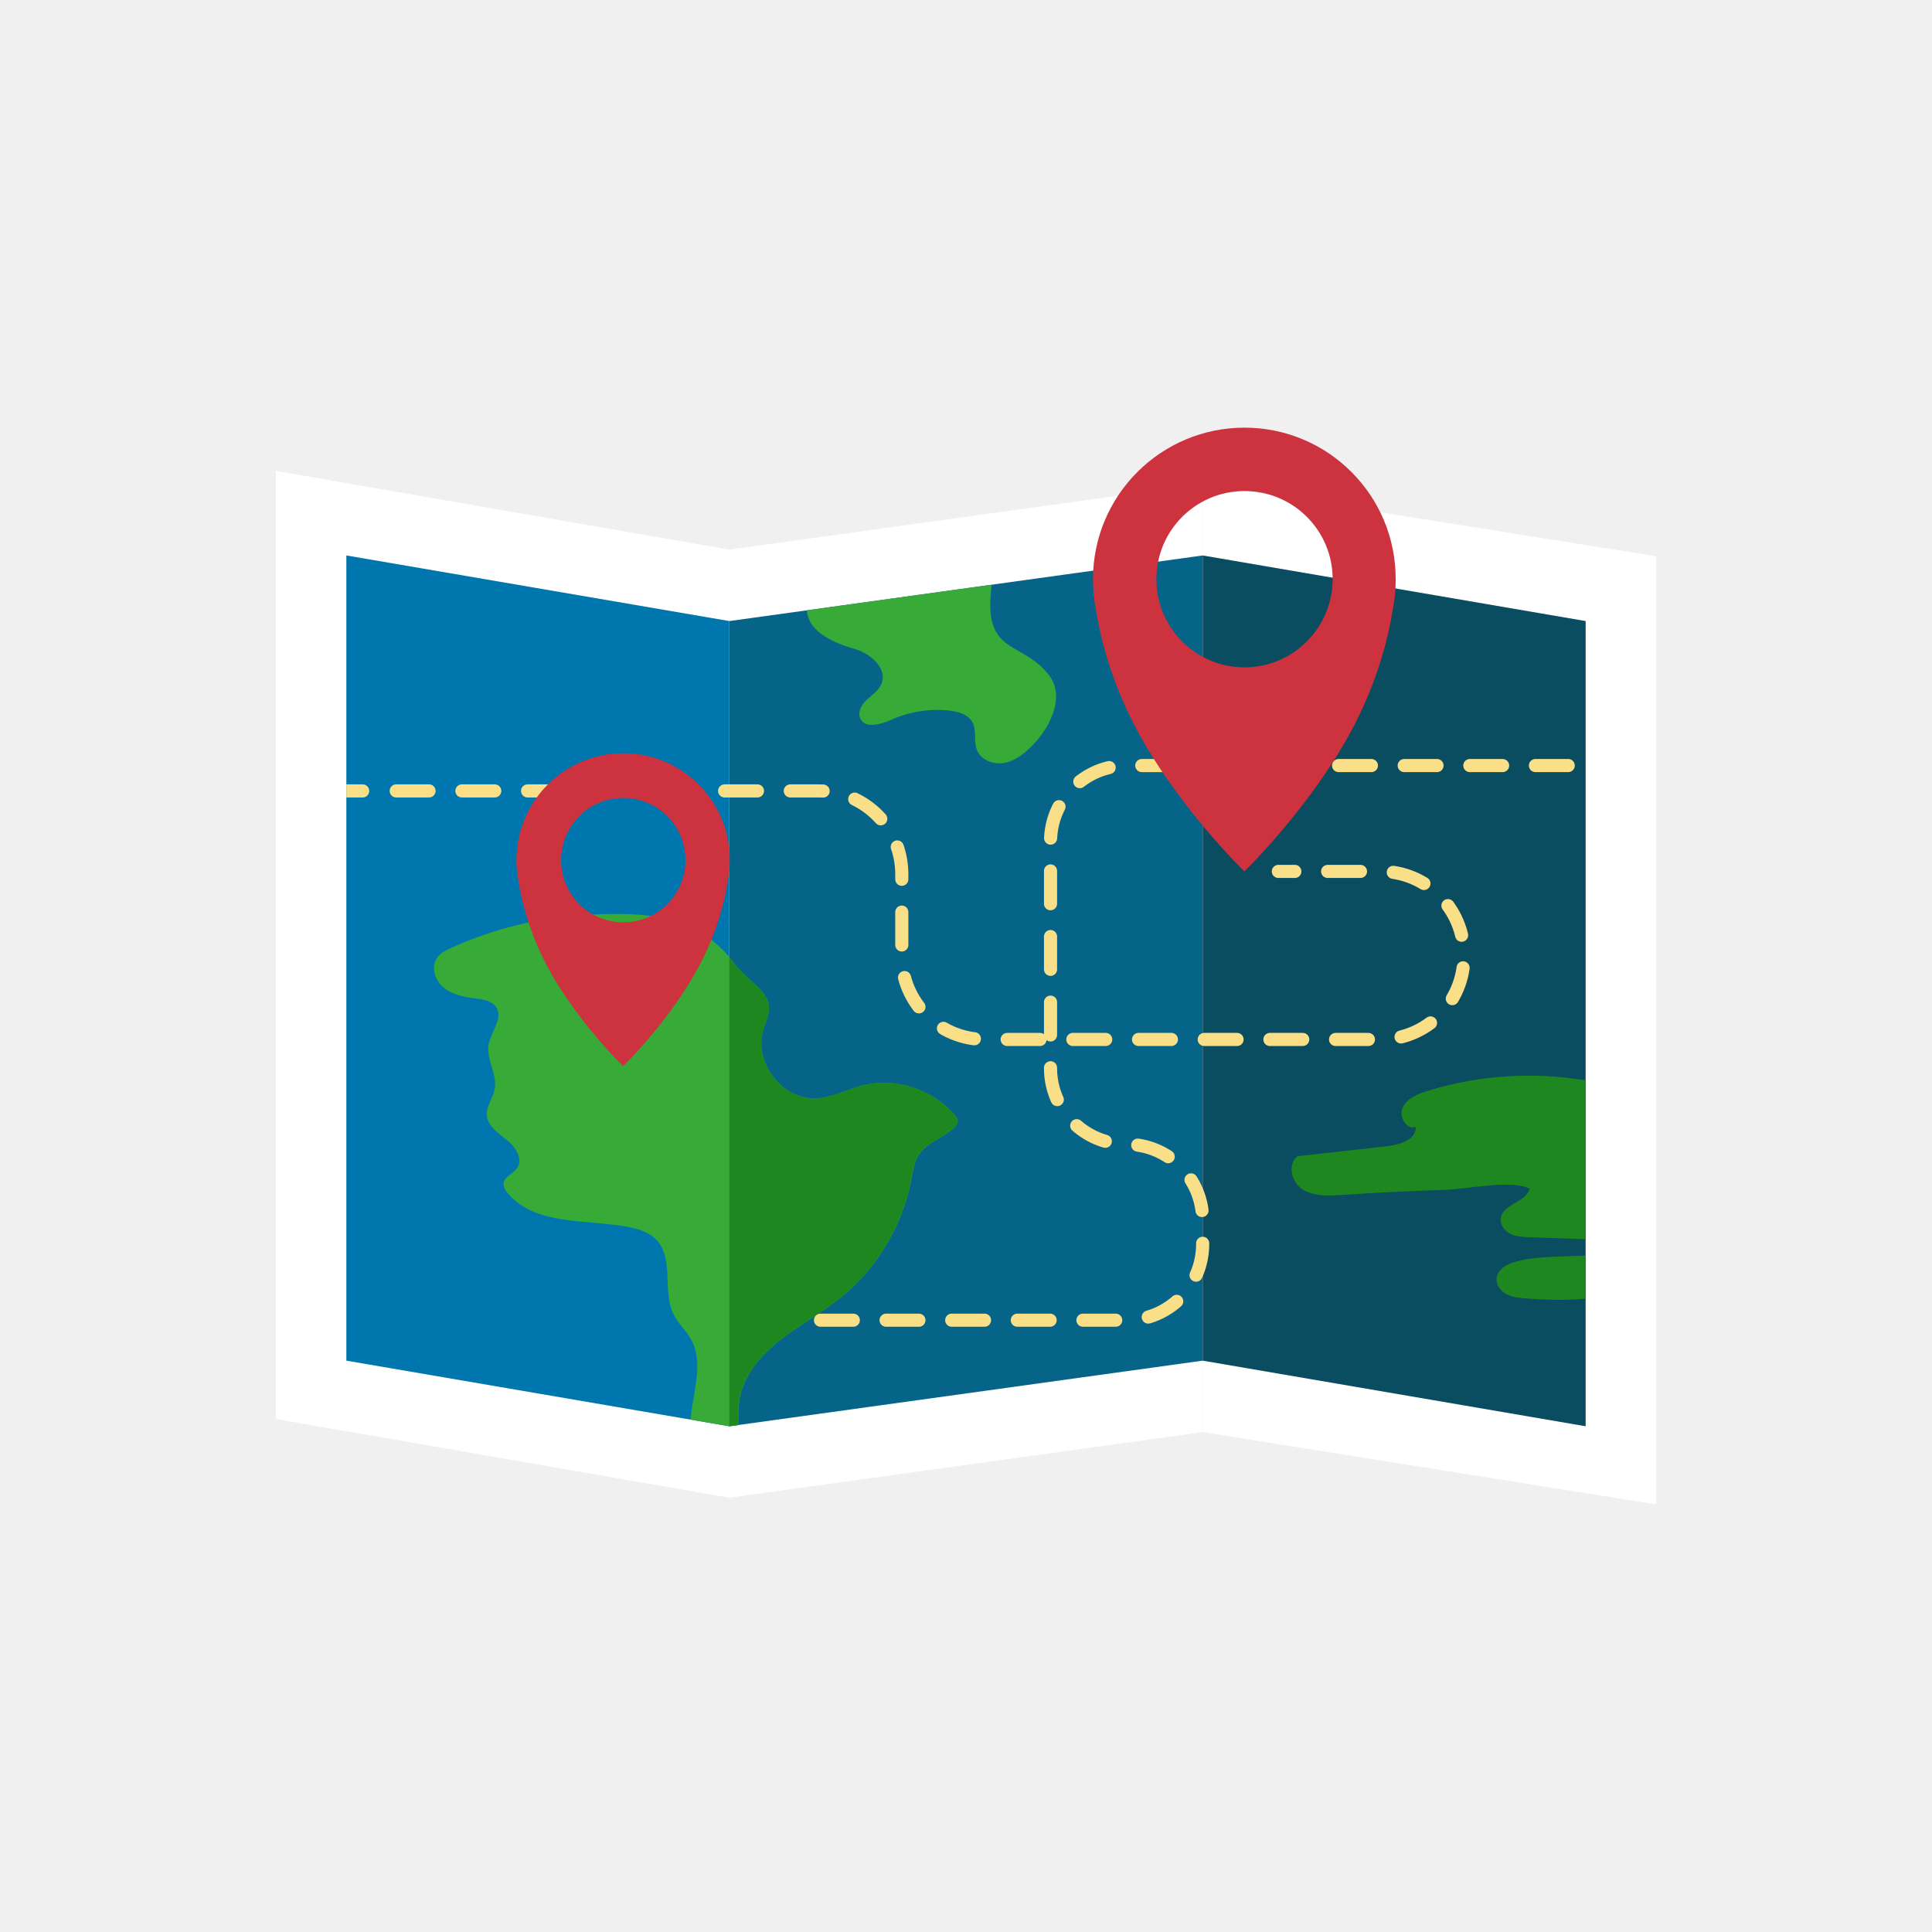
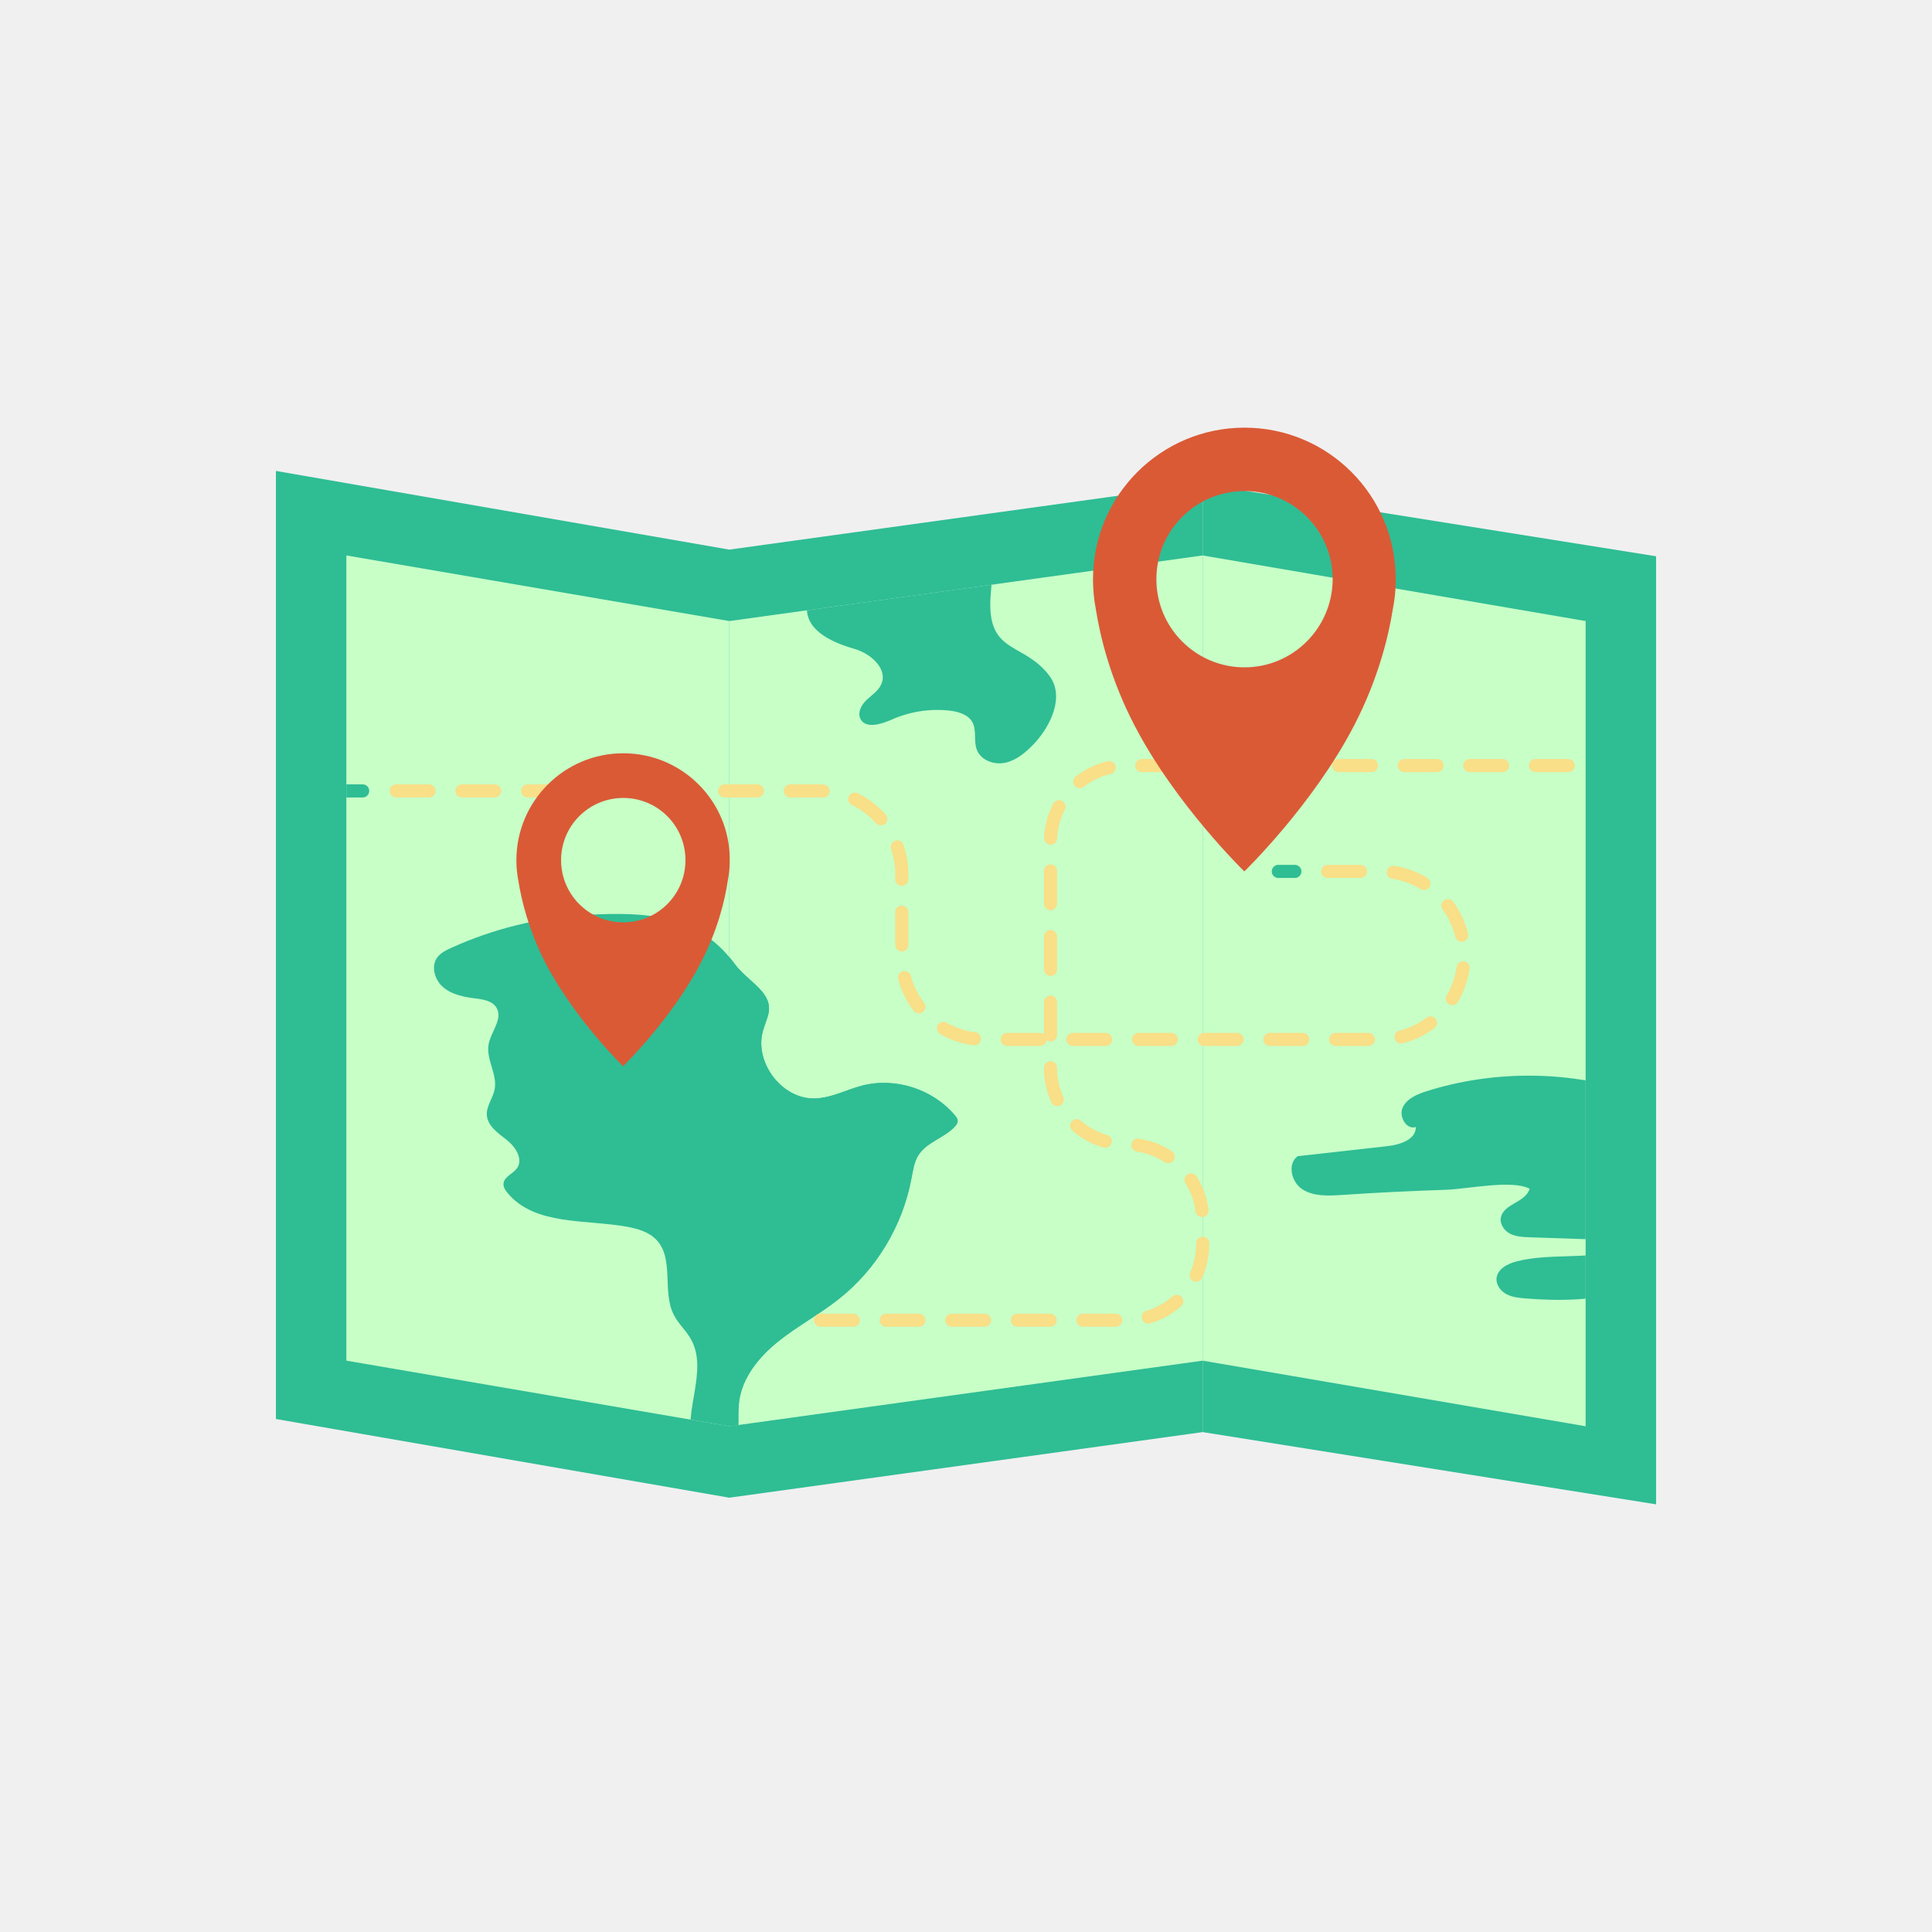
<svg xmlns="http://www.w3.org/2000/svg" xmlns:xlink="http://www.w3.org/1999/xlink" version="1.1" id="Layer_1" x="0" y="0" viewBox="0 0 960 960" style="enable-background:new 0 0 960 960" xml:space="preserve">
  <style>
-         .st0{fill:#fff}.st9{fill:none;stroke:#f8df88;stroke-width:6.52;stroke-linecap:round;stroke-miterlimit:10}.st12{fill:#cc333f}
+         .st0{fill:#2FBD94FF}.st9{fill:none;stroke:#2FBD94FF;stroke-width:6.52;stroke-linecap:round;stroke-miterlimit:10}.st12{fill:#DA5A36}
    </style>
  <g id="Layer_1_1_">
    <path class="st0" d="m362.4 744.2-225.3-39.1V234l225.3 39.1zM597.6 711.6l-235.2 32.6V273.1l235.2-32.6z" />
    <path class="st0" d="m822.9 747.5-225.3-35.9V240.5l225.3 35.9z" />
-     <path style="fill:#0076ae" d="m362.4 708.7-190.3-32.6V276l190.3 32.6z" />
-     <path style="fill:#066489" d="m597.6 676.1-235.2 32.6V308.6L597.6 276z" />
-     <path style="fill:#0a4c60" d="m787.9 708.7-190.3-32.6V276l190.3 32.6z" />
+     <path style="fill:#C7FFC7" d="m362.4 708.7-190.3-32.6V276l190.3 32.6z" />
+     <path style="fill:#C7FFC7" d="m597.6 676.1-235.2 32.6V308.6L597.6 276z" />
+     <path style="fill:#C7FFC7" d="m787.9 708.7-190.3-32.6V276l190.3 32.6z" />
    <defs>
      <path id="SVGID_1_" d="m597.6 276-235.2 32.6L172.1 276v400.1l190.3 32.6 235.2-32.6 190.3 32.6V308.6z" />
    </defs>
    <clipPath id="SVGID_2_">
      <use xlink:href="#SVGID_1_" style="overflow:visible" />
    </clipPath>
-     <path d="M224 471.1c-2.5 1.1-5 2.4-6.7 4.6-3.3 4.5-1.3 11.4 3.1 15 4.3 3.6 10.2 4.7 15.7 5.4 4 .5 8.7 1.2 10.7 4.8 3.1 5.5-2.8 11.7-4 17.9-1.4 7.5 4.4 14.9 3 22.4-.8 4.4-4.2 8.4-3.9 12.9.4 5.5 5.7 9 10 12.4s8.2 9.5 5 14c-2 2.8-6.3 4.1-6.7 7.5-.2 1.8.9 3.5 2.1 4.9 13.6 16.2 38.7 12.9 59.5 16.7 5.3 1 10.7 2.6 14.4 6.5 8.9 9.4 2.7 25.7 8.6 37.2 2.2 4.4 6.1 7.8 8.5 12.1 8.8 15.6-4 35.6.8 52.8 1 3.6 3 7.3 6.4 8.8 6.3 2.8 13.4-3.3 15.3-10 1.9-6.6.6-13.7 1.5-20.6 1.6-12.1 10-22.3 19.5-29.9 9.5-7.6 20.4-13.4 30-21 18.7-14.7 31.7-36.4 36.1-59.8.8-4 1.3-8.3 3.5-11.7 4.1-6.5 12.7-8.5 18-14.1.8-.8 1.5-1.9 1.5-3 0-1-.7-1.9-1.4-2.7-11-13-29.6-19-46-14.8-7.7 2-15 6-23 6.4-15 .8-28-14.2-27.2-28.8.5-9.3 7.3-14.3 1.5-22.8-3.5-5.1-10.4-9.4-14.5-14.9-18.3-25.1-44.1-26.3-73.8-24.7-23.2 1.2-46.3 6.8-67.5 16.5z" style="clip-path:url(#SVGID_2_);fill:#37aa37" />
+     <path d="M224 471.1c-2.5 1.1-5 2.4-6.7 4.6-3.3 4.5-1.3 11.4 3.1 15 4.3 3.6 10.2 4.7 15.7 5.4 4 .5 8.7 1.2 10.7 4.8 3.1 5.5-2.8 11.7-4 17.9-1.4 7.5 4.4 14.9 3 22.4-.8 4.4-4.2 8.4-3.9 12.9.4 5.5 5.7 9 10 12.4s8.2 9.5 5 14c-2 2.8-6.3 4.1-6.7 7.5-.2 1.8.9 3.5 2.1 4.9 13.6 16.2 38.7 12.9 59.5 16.7 5.3 1 10.7 2.6 14.4 6.5 8.9 9.4 2.7 25.7 8.6 37.2 2.2 4.4 6.1 7.8 8.5 12.1 8.8 15.6-4 35.6.8 52.8 1 3.6 3 7.3 6.4 8.8 6.3 2.8 13.4-3.3 15.3-10 1.9-6.6.6-13.7 1.5-20.6 1.6-12.1 10-22.3 19.5-29.9 9.5-7.6 20.4-13.4 30-21 18.7-14.7 31.7-36.4 36.1-59.8.8-4 1.3-8.3 3.5-11.7 4.1-6.5 12.7-8.5 18-14.1.8-.8 1.5-1.9 1.5-3 0-1-.7-1.9-1.4-2.7-11-13-29.6-19-46-14.8-7.7 2-15 6-23 6.4-15 .8-28-14.2-27.2-28.8.5-9.3 7.3-14.3 1.5-22.8-3.5-5.1-10.4-9.4-14.5-14.9-18.3-25.1-44.1-26.3-73.8-24.7-23.2 1.2-46.3 6.8-67.5 16.5z" style="clip-path:url(#SVGID_2_);fill:#2FBD94FF" />
    <defs>
      <path id="SVGID_3_" d="m597.6 276-235.2 32.6L172.1 276v400.1l190.3 32.6 235.2-32.6 190.3 32.6V308.6z" />
    </defs>
    <clipPath id="SVGID_4_">
      <use xlink:href="#SVGID_3_" style="overflow:visible" />
    </clipPath>
-     <path d="M809.6 542c-32.6-10.1-68.2-10-100.7.2-4.7 1.5-9.8 3.6-11.9 8.1-2.1 4.5 1.9 11.3 6.5 9.7.2 6.2-7.8 8.8-14 9.5-14.9 1.7-29.8 3.3-44.7 5-5.3 3.9-3.1 13 2.4 16.5s12.6 3.2 19.1 2.8c17.3-1.2 34.7-2 52.1-2.6 10.5-.3 32.9-5.2 41.7-.5-2.4 7.1-12.7 7.2-14.3 14.2-.7 3.2 1.6 6.6 4.5 8.1 3 1.5 6.4 1.7 9.8 1.8 10.9.4 21.7.7 32.6 1.1 1.3 0 2.8.2 3.7 1.1 1.3 1.4.7 3.9-.8 5.1s-3.6 1.4-5.5 1.6c-12.1.9-24.4.1-36.2 3-4.6 1.1-9.9 3.8-10.3 8.6-.2 3.2 2.1 6.3 5 7.8s6.2 1.8 9.5 2.1c18.2 1.4 33.2.9 50.5-3.5 18-4.6 36.1.6 37.9-23.4 1.5-20.4-.9-41.1-7.1-60.6-1.9-6-6.4-13.1-12.4-11.4" style="clip-path:url(#SVGID_4_);fill:#1f871f" />
+     <path d="M809.6 542c-32.6-10.1-68.2-10-100.7.2-4.7 1.5-9.8 3.6-11.9 8.1-2.1 4.5 1.9 11.3 6.5 9.7.2 6.2-7.8 8.8-14 9.5-14.9 1.7-29.8 3.3-44.7 5-5.3 3.9-3.1 13 2.4 16.5s12.6 3.2 19.1 2.8c17.3-1.2 34.7-2 52.1-2.6 10.5-.3 32.9-5.2 41.7-.5-2.4 7.1-12.7 7.2-14.3 14.2-.7 3.2 1.6 6.6 4.5 8.1 3 1.5 6.4 1.7 9.8 1.8 10.9.4 21.7.7 32.6 1.1 1.3 0 2.8.2 3.7 1.1 1.3 1.4.7 3.9-.8 5.1s-3.6 1.4-5.5 1.6c-12.1.9-24.4.1-36.2 3-4.6 1.1-9.9 3.8-10.3 8.6-.2 3.2 2.1 6.3 5 7.8s6.2 1.8 9.5 2.1c18.2 1.4 33.2.9 50.5-3.5 18-4.6 36.1.6 37.9-23.4 1.5-20.4-.9-41.1-7.1-60.6-1.9-6-6.4-13.1-12.4-11.4" style="clip-path:url(#SVGID_4_);fill:#2FBD94FF" />
    <defs>
      <path id="SVGID_5_" d="m597.6 276-235.2 32.6L172.1 276v400.1l190.3 32.6 235.2-32.6 190.3 32.6V308.6z" />
    </defs>
    <clipPath id="SVGID_6_">
      <use xlink:href="#SVGID_5_" style="overflow:visible" />
    </clipPath>
-     <path d="M424.5 322.4c8.1 2.3 16.8 9.9 13.4 17.6-1.4 3.2-4.6 5.3-7.2 7.7-2.6 2.4-4.7 6.2-3.2 9.4 2.5 5.2 10.3 2.8 15.5.5 9-4 19-5.6 28.8-4.5 4.4.5 9.3 1.9 11.4 5.8 2.2 4.1.5 9.4 2.2 13.7 2 5.2 8.6 7.6 14.1 6.4s10-5 13.9-9c8.8-9.2 15.7-23.9 8.1-34.1-12.4-16.8-30.4-10.7-29.4-37.5.6-13.8 4.9-30.7-8.2-40.5-21.7-16.2-57.6 9.1-72.2 24.5-19.4 20.4-11 33.2 12.8 40z" style="clip-path:url(#SVGID_6_);fill:#37aa37" />
+     <path d="M424.5 322.4c8.1 2.3 16.8 9.9 13.4 17.6-1.4 3.2-4.6 5.3-7.2 7.7-2.6 2.4-4.7 6.2-3.2 9.4 2.5 5.2 10.3 2.8 15.5.5 9-4 19-5.6 28.8-4.5 4.4.5 9.3 1.9 11.4 5.8 2.2 4.1.5 9.4 2.2 13.7 2 5.2 8.6 7.6 14.1 6.4s10-5 13.9-9c8.8-9.2 15.7-23.9 8.1-34.1-12.4-16.8-30.4-10.7-29.4-37.5.6-13.8 4.9-30.7-8.2-40.5-21.7-16.2-57.6 9.1-72.2 24.5-19.4 20.4-11 33.2 12.8 40z" style="clip-path:url(#SVGID_6_);fill:#2FBD94FF" />
    <defs>
      <path id="SVGID_7_" d="m597.6 276-235.2 32.6L172.1 276v400.1l190.3 32.6 235.2-32.6 190.3 32.6V308.6z" />
    </defs>
    <clipPath id="SVGID_8_">
      <use xlink:href="#SVGID_7_" style="overflow:visible" />
    </clipPath>
-     <path d="M428.5 539.4c-7.7 2-15 6-23 6.4-15 .8-28-14.2-27.2-28.8.5-9.3 7.3-14.3 1.5-22.8-3.5-5.1-10.4-9.4-14.5-14.9-.9-1.3-1.9-2.5-2.9-3.7V723c1.5-1.8 2.7-3.9 3.3-6 1.9-6.6.6-13.7 1.5-20.6 1.6-12.1 10-22.3 19.5-29.9 9.5-7.6 20.4-13.4 30-21 18.7-14.7 31.7-36.4 36.1-59.8.8-4 1.3-8.3 3.5-11.7 4.1-6.5 12.7-8.5 18-14.1.8-.8 1.5-1.9 1.5-3 0-1-.7-1.9-1.4-2.7-10.8-13-29.4-19-45.9-14.8z" style="clip-path:url(#SVGID_8_);fill:#1f871f" />
+     <path d="M428.5 539.4c-7.7 2-15 6-23 6.4-15 .8-28-14.2-27.2-28.8.5-9.3 7.3-14.3 1.5-22.8-3.5-5.1-10.4-9.4-14.5-14.9-.9-1.3-1.9-2.5-2.9-3.7V723c1.5-1.8 2.7-3.9 3.3-6 1.9-6.6.6-13.7 1.5-20.6 1.6-12.1 10-22.3 19.5-29.9 9.5-7.6 20.4-13.4 30-21 18.7-14.7 31.7-36.4 36.1-59.8.8-4 1.3-8.3 3.5-11.7 4.1-6.5 12.7-8.5 18-14.1.8-.8 1.5-1.9 1.5-3 0-1-.7-1.9-1.4-2.7-10.8-13-29.4-19-45.9-14.8z" style="clip-path:url(#SVGID_8_);fill:#2FBD94FF" />
    <defs>
      <path id="SVGID_9_" d="m597.6 276-235.2 32.6L172.1 276v400.1l190.3 32.6 235.2-32.6 190.3 32.6V308.6z" />
    </defs>
    <clipPath id="SVGID_10_">
      <use xlink:href="#SVGID_9_" style="overflow:visible" />
    </clipPath>
    <g style="clip-path:url(#SVGID_10_)">
      <path class="st9" d="M635.2 433h8.2" />
      <path d="M659.7 433h26.4c22.8 0 41.3 18.5 41.3 41.3v.9c0 22.8-18.5 41.3-41.3 41.3H489.4c-22.8 0-41.3-18.5-41.3-41.3v-40.9c0-22.8-18.5-41.3-41.3-41.3H188.4" style="fill:none;stroke:#f8df88;stroke-width:6.52;stroke-linecap:round;stroke-miterlimit:10;stroke-dasharray:16.318,16.318" />
      <path class="st9" d="M180.2 393h-8.1" />
    </g>
    <defs>
      <path id="SVGID_11_" d="m597.6 276-235.2 32.6L172.1 276v400.1l190.3 32.6 235.2-32.6 190.3 32.6V308.6z" />
    </defs>
    <clipPath id="SVGID_12_">
      <use xlink:href="#SVGID_11_" style="overflow:visible" />
    </clipPath>
    <path d="M407.7 656h152.1c20.9 0 37.8-16.9 37.8-37.8v-11.8c0-20.9-16.9-37.8-37.8-37.8h0c-20.9 0-37.8-16.9-37.8-37.8V418.2c0-20.9 16.9-37.8 37.8-37.8h241.9" style="clip-path:url(#SVGID_12_);fill:none;stroke:#f8df88;stroke-width:6.52;stroke-linecap:round;stroke-miterlimit:10;stroke-dasharray:16.3" />
    <path class="st12" d="M618.4 212.5c-41.6 0-75.3 33.7-75.3 75.3v.9c.1 4.7.5 9.4 1.4 13.9 2.1 13.4 7.1 34.5 19.2 57.8 20.5 39.5 54.6 72.6 54.6 72.6s34.1-33 54.6-72.6c12.1-23.4 17.1-44.5 19.2-57.8.9-4.5 1.4-9.1 1.4-13.9v-.9c.1-41.6-33.6-75.3-75.1-75.3zm0 119.1c-24.2 0-43.8-19.6-43.8-43.8 0-24.2 19.6-43.8 43.8-43.8s43.8 19.6 43.8 43.8c-.1 24.2-19.7 43.8-43.8 43.8zM309.7 374.3c-29.3 0-53.1 23.8-53.1 53.1v.6c0 3.3.4 6.6 1 9.8 1.5 9.4 5 24.3 13.5 40.8 14.5 27.9 38.5 51.2 38.5 51.2s24.1-23.3 38.5-51.2c8.6-16.5 12.1-31.4 13.5-40.8.6-3.2 1-6.4 1-9.8v-.6c.2-29.3-23.6-53.1-52.9-53.1zm0 84c-17.1 0-30.9-13.8-30.9-30.9s13.8-30.9 30.9-30.9 30.9 13.8 30.9 30.9-13.8 30.9-30.9 30.9z" />
  </g>
</svg>
